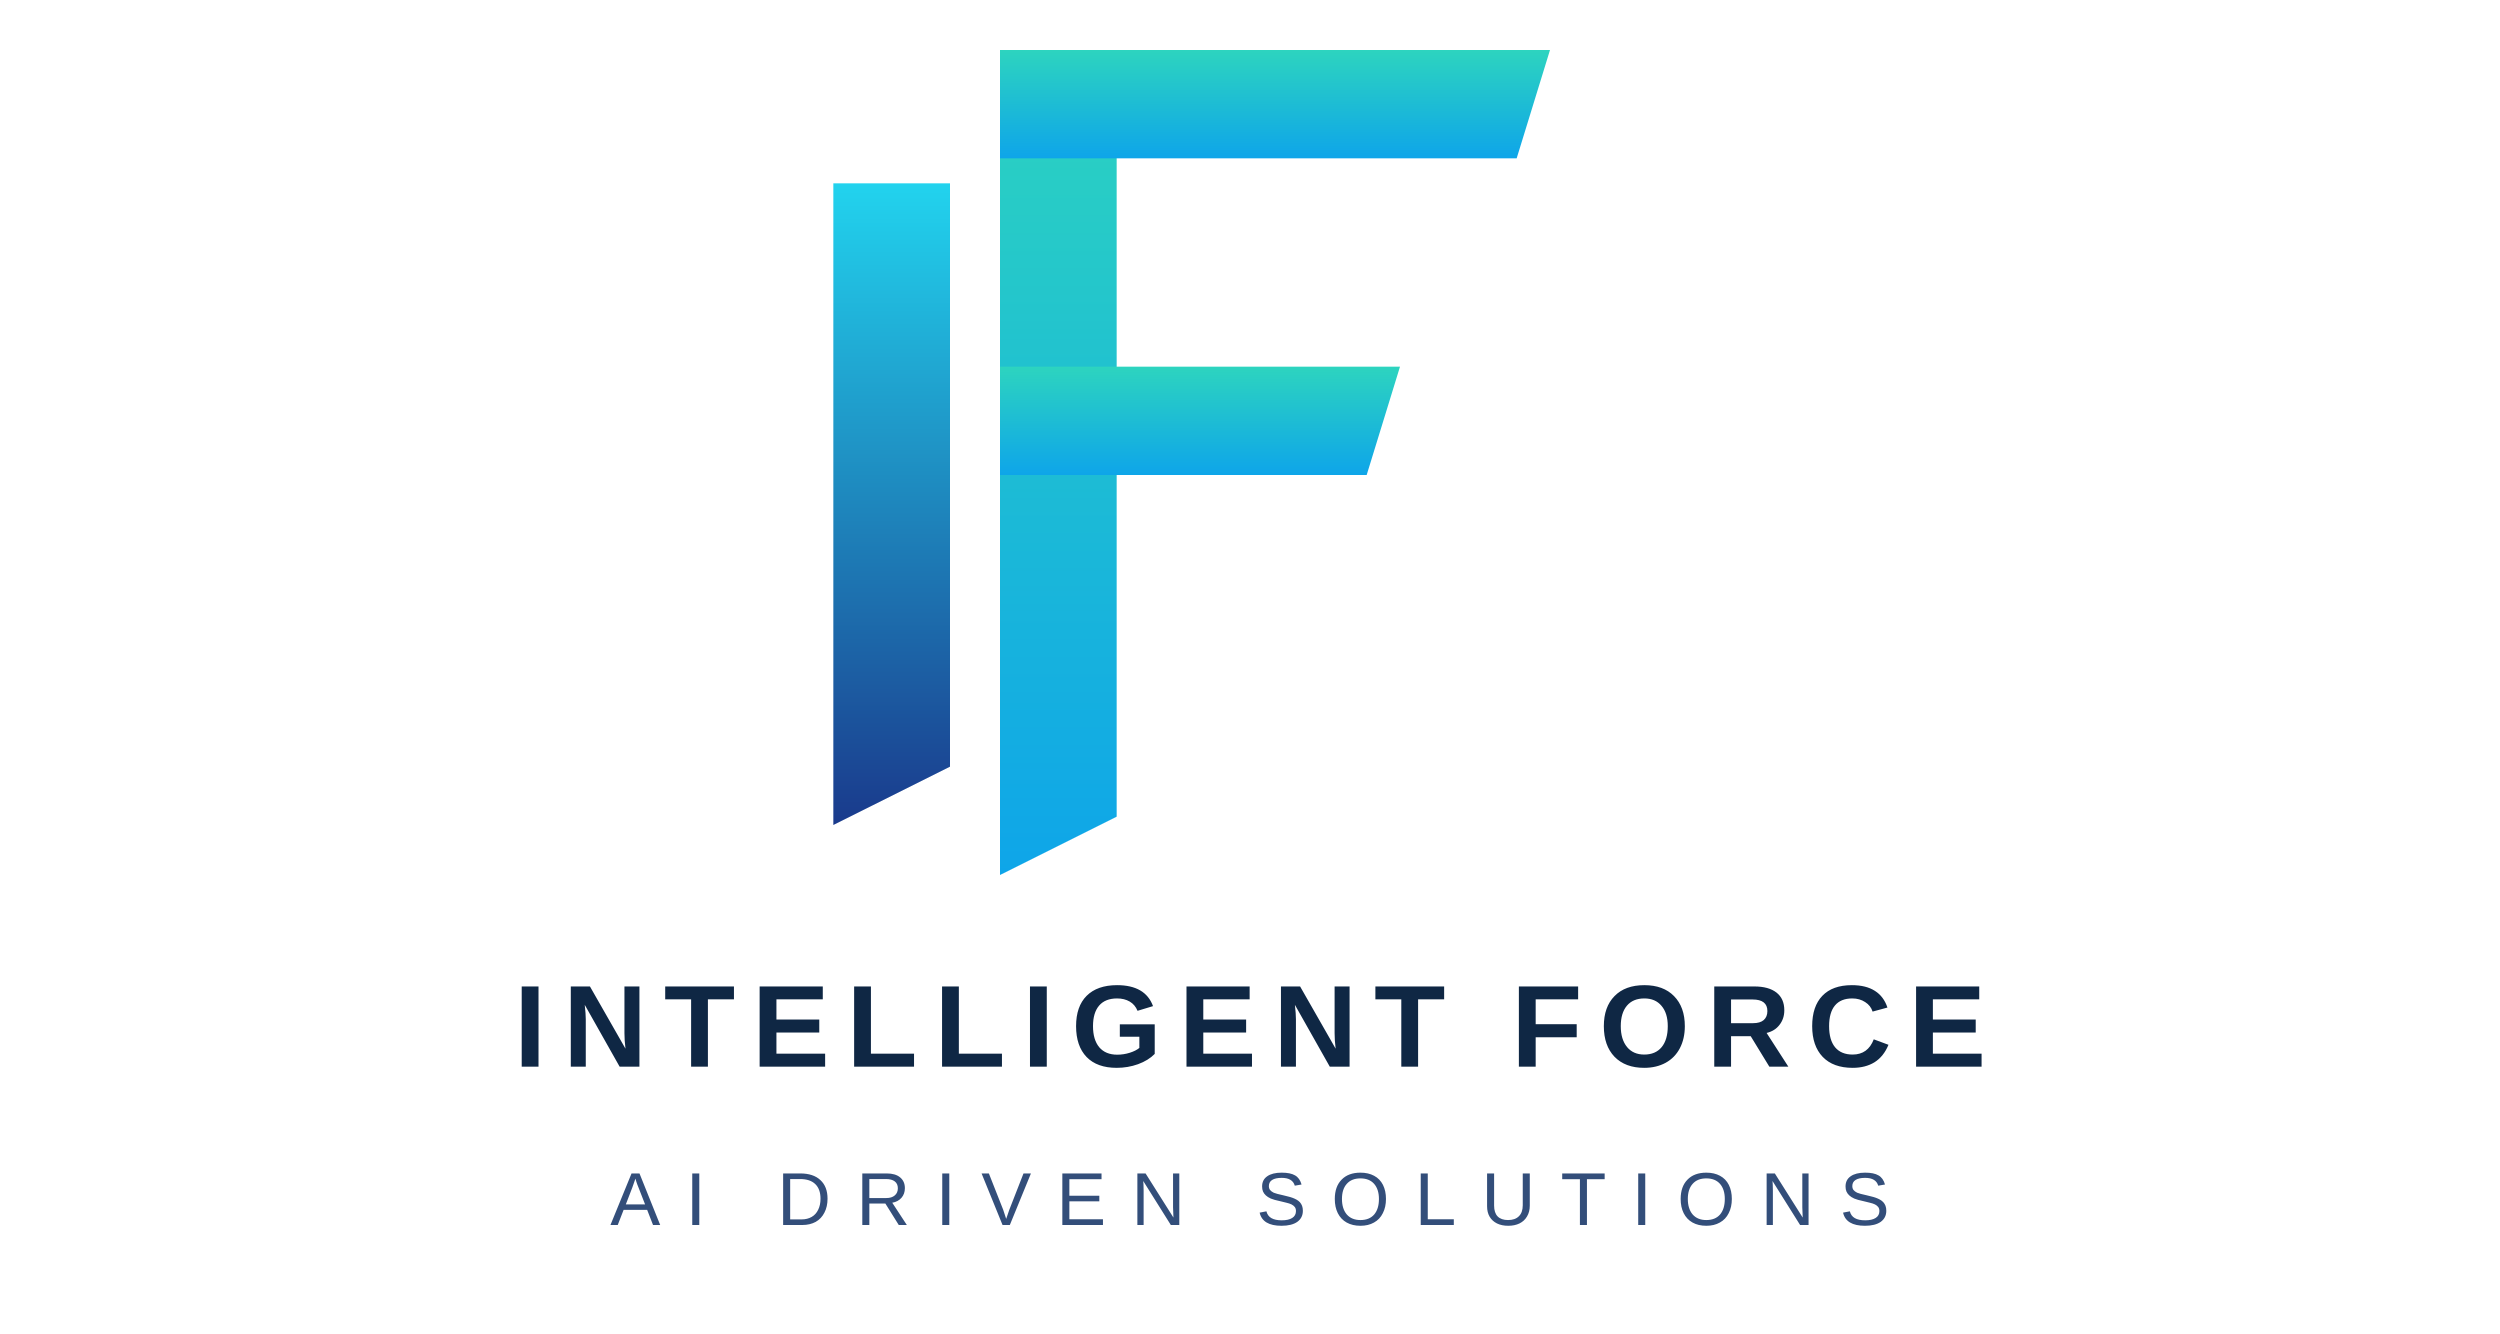
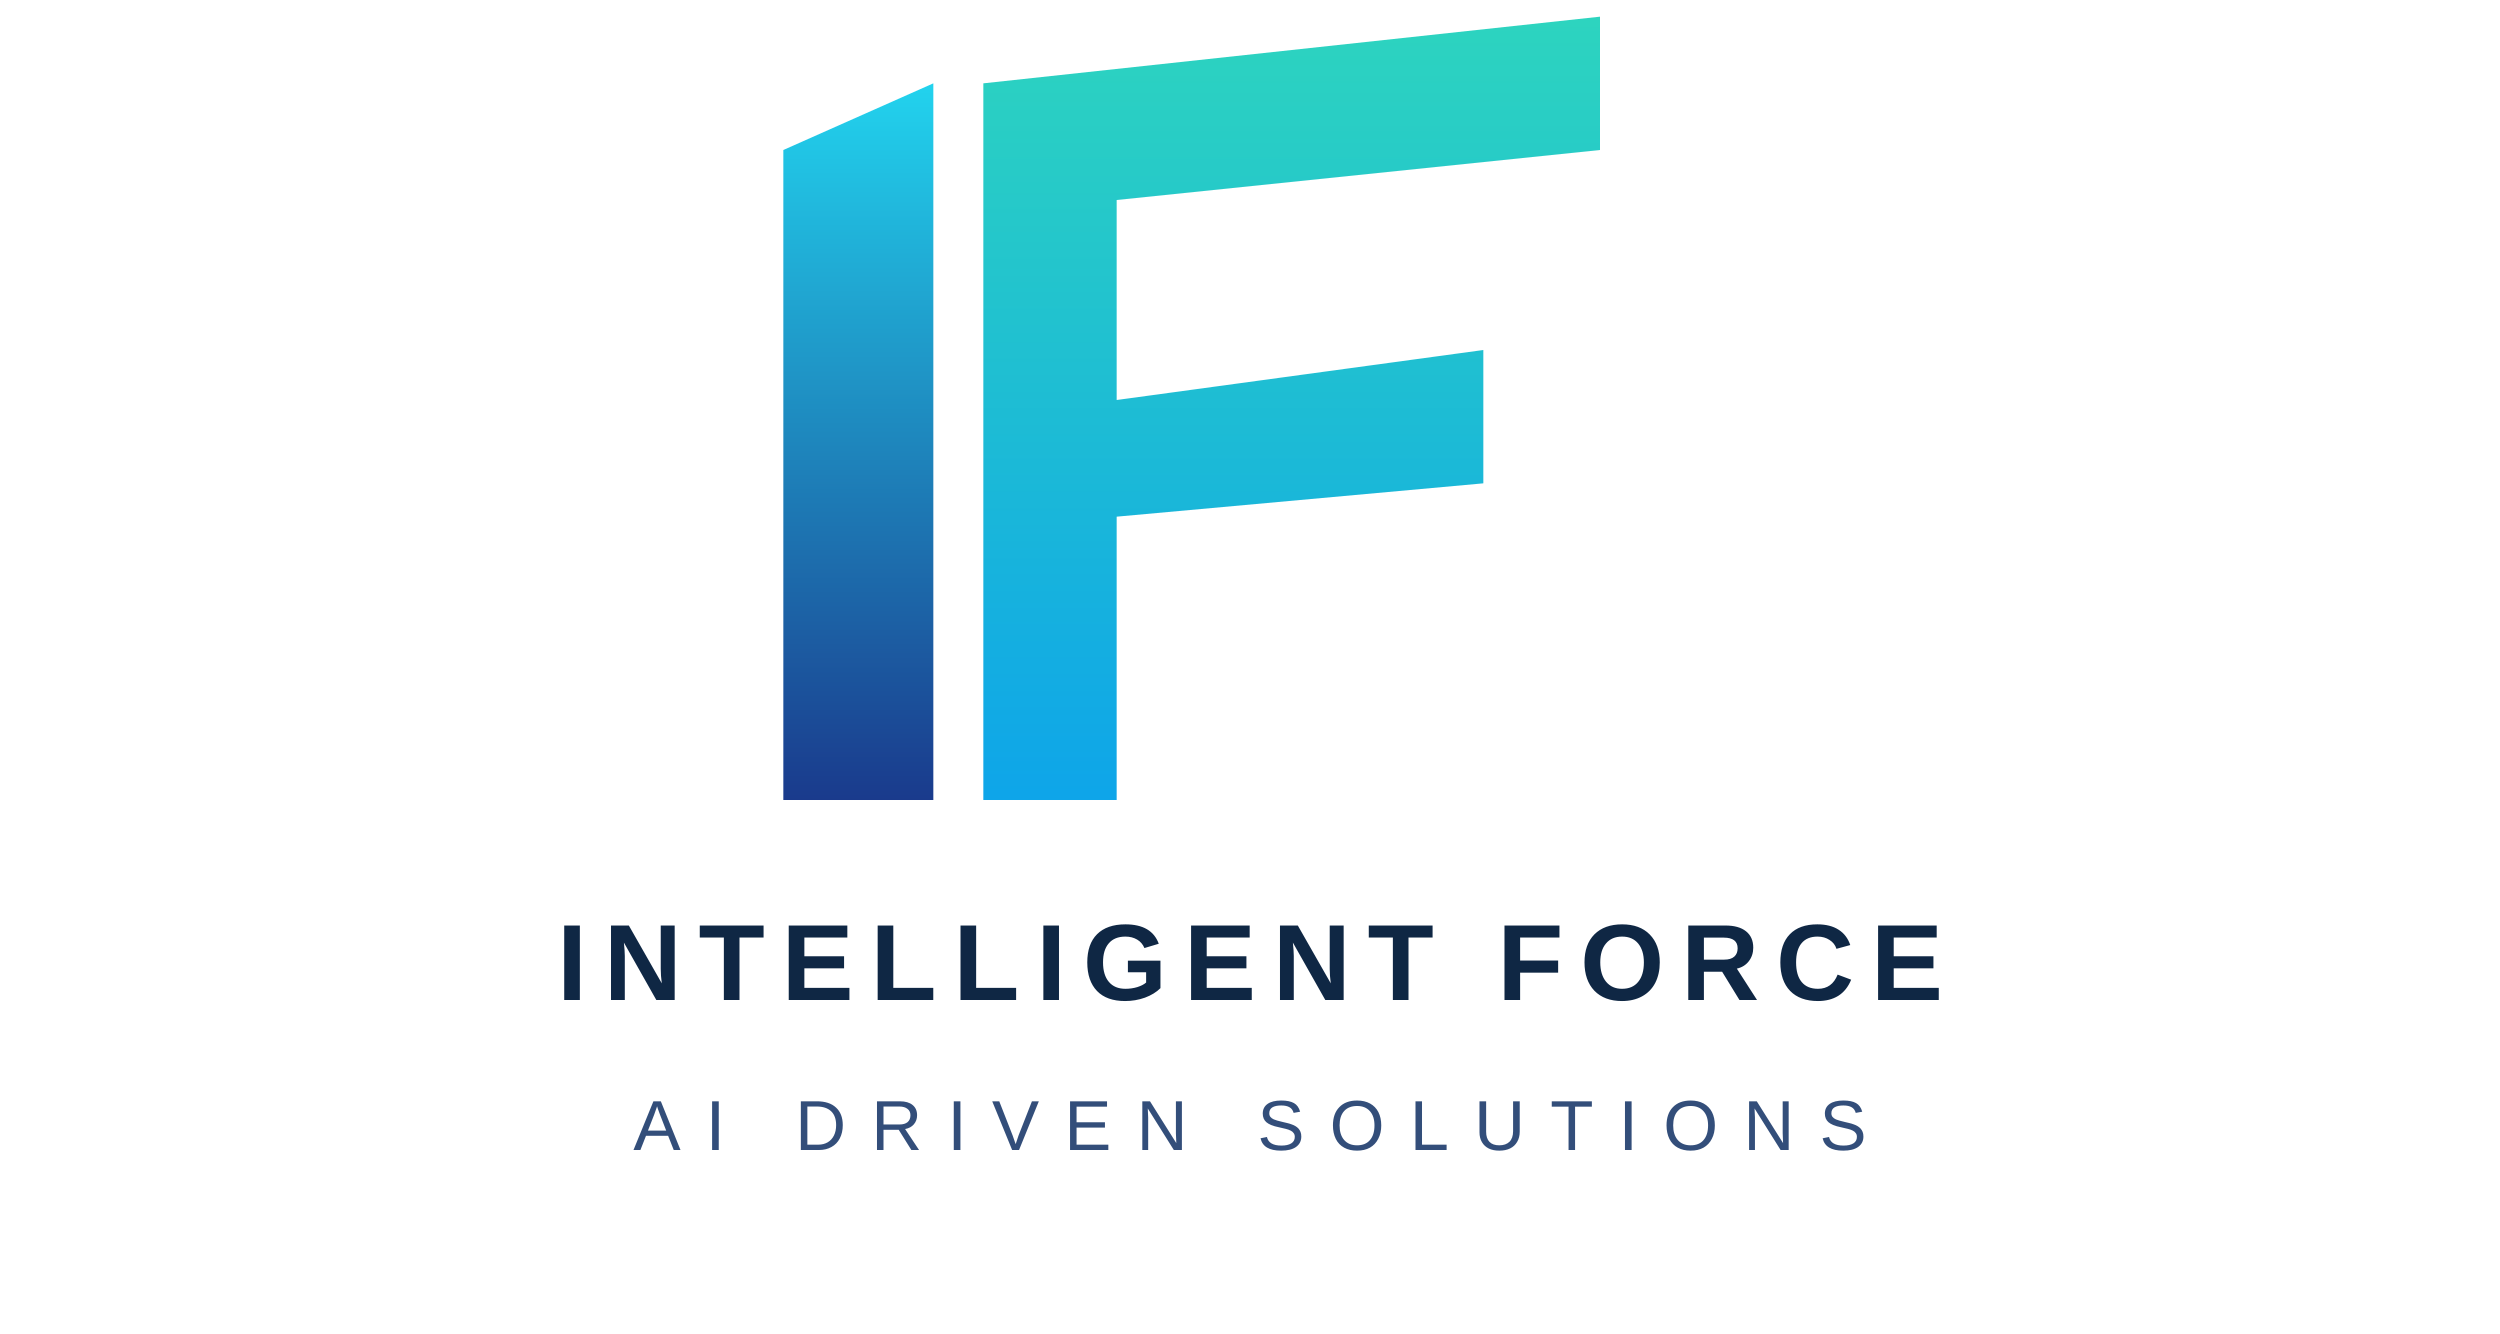
<svg xmlns="http://www.w3.org/2000/svg" viewBox="0 0 300 160" fill="none">
  <defs>
-     <linearGradient id="gradI" x1="0" y1="0" x2="0" y2="1">
-       <stop offset="0%" stop-color="#22d3ee" />
-       <stop offset="100%" stop-color="#1a3a8c" />
+     <linearGradient id="gradI" x1="0" y1="1" x2="0" y2="0">
+       <stop offset="0%" stop-color="#1a3a8c" />
+       <stop offset="100%" stop-color="#22d3ee" />
    </linearGradient>
-     <linearGradient id="gradF" x1="0" y1="0" x2="0" y2="1">
-       <stop offset="0%" stop-color="#2dd4bf" />
-       <stop offset="100%" stop-color="#0ea5e9" />
+     <linearGradient id="gradF" x1="0" y1="1" x2="0" y2="0">
+       <stop offset="0%" stop-color="#0ea5e9" />
+       <stop offset="100%" stop-color="#2dd4bf" />
    </linearGradient>
  </defs>
-   <polygon points="100,22 114,22 114,92 100,99" fill="url(#gradI)" />
-   <polygon points="120,6 134,6 134,98 120,105" fill="url(#gradF)" />
-   <polygon points="120,6 186,6 182,19 120,19" fill="url(#gradF)" />
-   <polygon points="120,44 168,44 164,57 120,57" fill="url(#gradF)" />
-   <text x="150" y="128" font-family="Arial, Helvetica, sans-serif" font-size="14" font-weight="700" fill="#0f2744" text-anchor="middle" letter-spacing="2">INTELLIGENT FORCE</text>
-   <text x="150" y="147" font-family="Arial, Helvetica, sans-serif" font-size="9" font-weight="400" fill="#334e7a" text-anchor="middle" letter-spacing="3">AI DRIVEN SOLUTIONS</text>
+   <polygon points="94,18 112,10 112,96 94,96" fill="url(#gradI)" />
+   <polygon points="     118,10     192,2     192,18     134,24     134,48     178,42     178,58     134,62     134,96     118,96   " fill="url(#gradF)" />
+   <text x="150" y="120" font-family="Arial, Helvetica, sans-serif" font-size="13" font-weight="700" fill="#0f2744" text-anchor="middle" letter-spacing="2">INTELLIGENT FORCE</text>
+   <text x="150" y="138" font-family="Arial, Helvetica, sans-serif" font-size="8.5" font-weight="400" fill="#334e7a" text-anchor="middle" letter-spacing="3">AI DRIVEN SOLUTIONS</text>
</svg>
